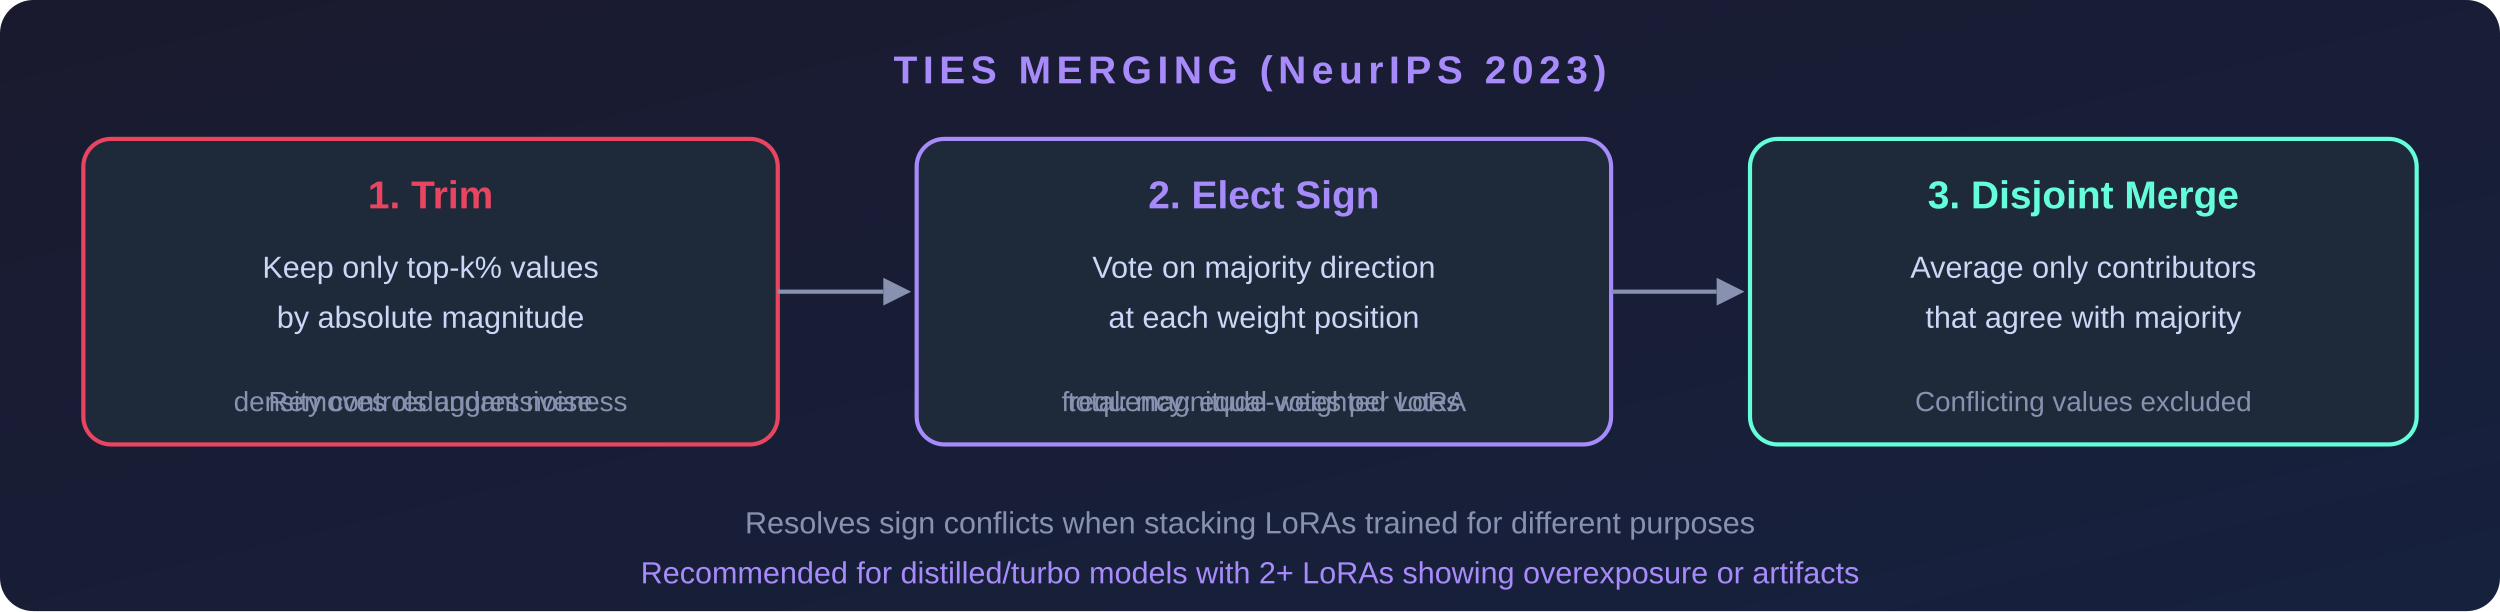
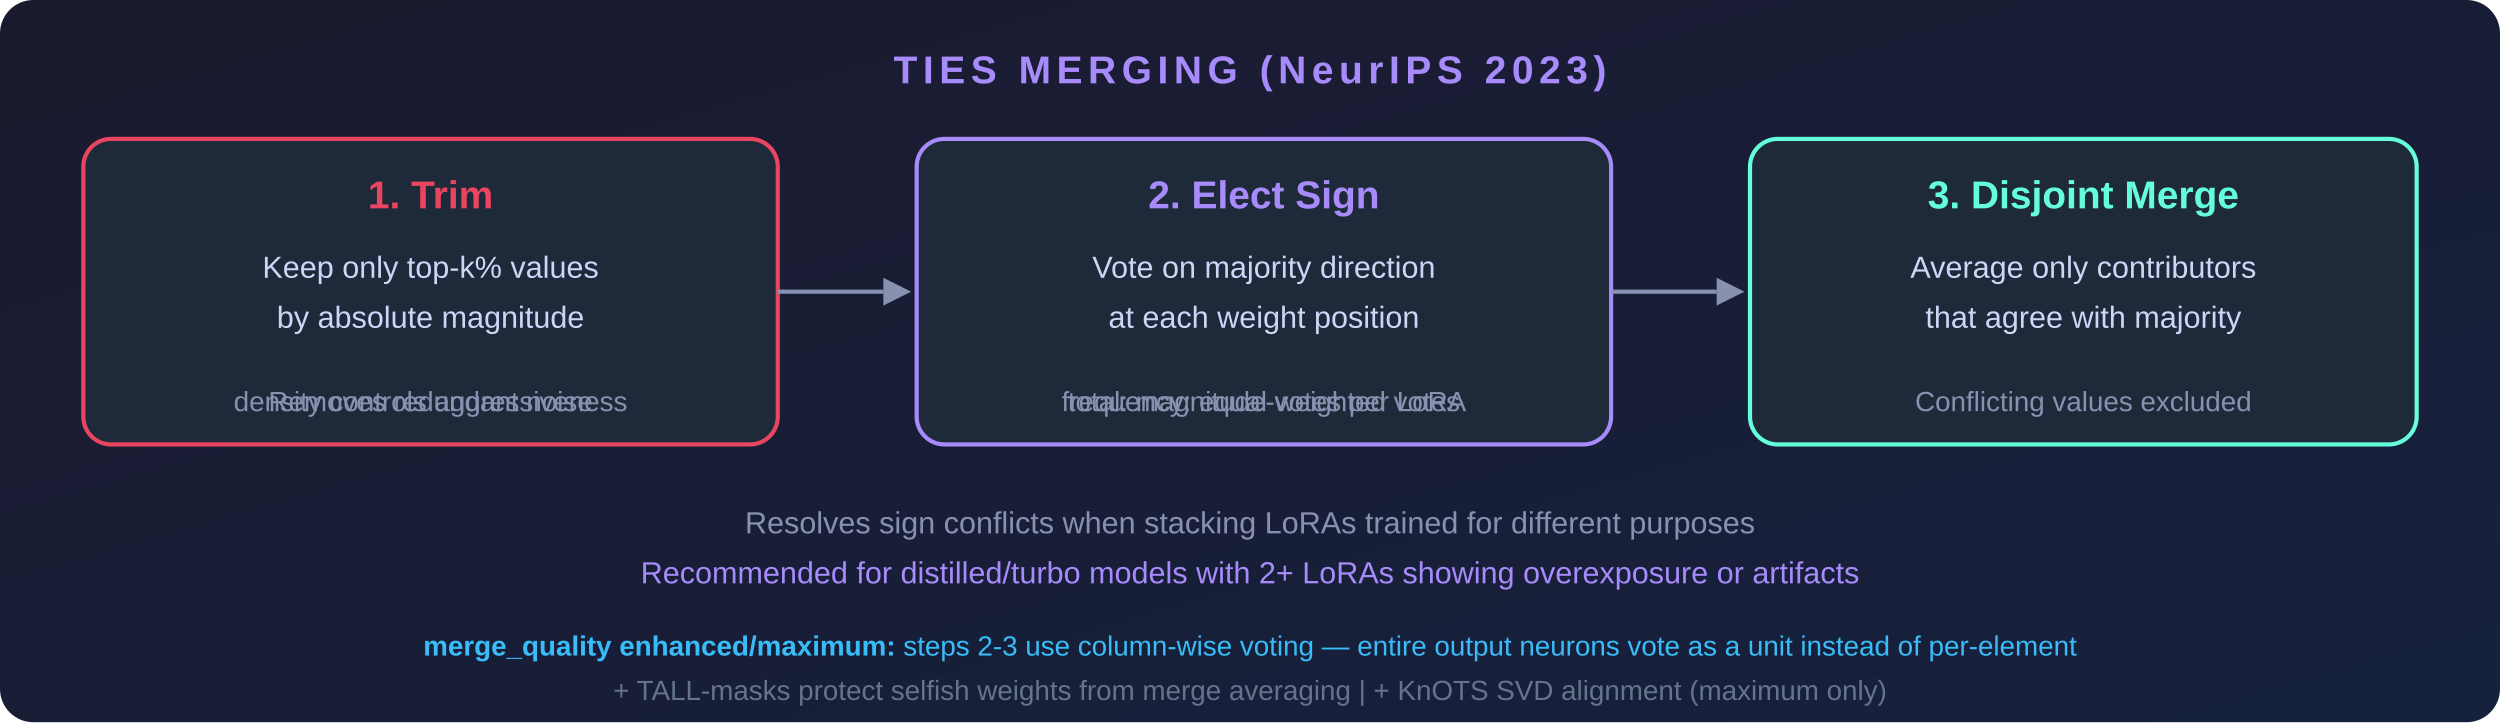
- <svg xmlns="http://www.w3.org/2000/svg" viewBox="0 0 900 220">
+ <svg xmlns="http://www.w3.org/2000/svg" viewBox="0 0 900 260">
  <defs>
    <linearGradient id="tbg" x1="0%" y1="0%" x2="100%" y2="100%">
      <stop offset="0%" style="stop-color:#1a1a2e" />
      <stop offset="100%" style="stop-color:#16213e" />
    </linearGradient>
  </defs>
-   <rect width="900" height="220" rx="12" fill="url(#tbg)" />
+   <rect width="900" height="260" rx="12" fill="url(#tbg)" />
  <text x="450" y="30" font-family="Segoe UI, Arial, sans-serif" font-size="14" fill="#a78bfa" text-anchor="middle" font-weight="700" letter-spacing="2">TIES MERGING (NeurIPS 2023)</text>
  <rect x="30" y="50" width="250" height="110" rx="10" fill="#1e2a3a" stroke="#e94560" stroke-width="1.5" />
  <text x="155" y="75" font-family="Segoe UI, Arial, sans-serif" font-size="14" fill="#e94560" text-anchor="middle" font-weight="700">1. Trim</text>
  <text x="155" y="100" font-family="Segoe UI, Arial, sans-serif" font-size="11" fill="#ccd6f6" text-anchor="middle">Keep only top-k% values</text>
  <text x="155" y="118" font-family="Segoe UI, Arial, sans-serif" font-size="11" fill="#ccd6f6" text-anchor="middle">by absolute magnitude</text>
  <text x="155" y="148" font-family="Segoe UI, Arial, sans-serif" font-size="10" fill="#8892b0" text-anchor="middle">Removes redundant noise</text>
  <text x="155" y="148" font-family="Segoe UI, Arial, sans-serif" font-size="10" fill="#8892b0" text-anchor="middle">density controls aggressiveness</text>
  <line x1="280" y1="105" x2="318" y2="105" stroke="#8892b0" stroke-width="1.5" />
  <polygon points="318,100 328,105 318,110" fill="#8892b0" />
  <rect x="330" y="50" width="250" height="110" rx="10" fill="#1e2a3a" stroke="#a78bfa" stroke-width="1.5" />
  <text x="455" y="75" font-family="Segoe UI, Arial, sans-serif" font-size="14" fill="#a78bfa" text-anchor="middle" font-weight="700">2. Elect Sign</text>
  <text x="455" y="100" font-family="Segoe UI, Arial, sans-serif" font-size="11" fill="#ccd6f6" text-anchor="middle">Vote on majority direction</text>
  <text x="455" y="118" font-family="Segoe UI, Arial, sans-serif" font-size="11" fill="#ccd6f6" text-anchor="middle">at each weight position</text>
  <text x="455" y="148" font-family="Segoe UI, Arial, sans-serif" font-size="10" fill="#8892b0" text-anchor="middle">frequency: equal votes per LoRA</text>
  <text x="455" y="148" font-family="Segoe UI, Arial, sans-serif" font-size="10" fill="#8892b0" text-anchor="middle">total: magnitude-weighted votes</text>
  <line x1="580" y1="105" x2="618" y2="105" stroke="#8892b0" stroke-width="1.5" />
  <polygon points="618,100 628,105 618,110" fill="#8892b0" />
  <rect x="630" y="50" width="240" height="110" rx="10" fill="#1e2a3a" stroke="#64ffda" stroke-width="1.5" />
  <text x="750" y="75" font-family="Segoe UI, Arial, sans-serif" font-size="14" fill="#64ffda" text-anchor="middle" font-weight="700">3. Disjoint Merge</text>
  <text x="750" y="100" font-family="Segoe UI, Arial, sans-serif" font-size="11" fill="#ccd6f6" text-anchor="middle">Average only contributors</text>
  <text x="750" y="118" font-family="Segoe UI, Arial, sans-serif" font-size="11" fill="#ccd6f6" text-anchor="middle">that agree with majority</text>
  <text x="750" y="148" font-family="Segoe UI, Arial, sans-serif" font-size="10" fill="#8892b0" text-anchor="middle">Conflicting values excluded</text>
  <text x="450" y="192" font-family="Segoe UI, Arial, sans-serif" font-size="11" fill="#8892b0" text-anchor="middle">Resolves sign conflicts when stacking LoRAs trained for different purposes</text>
  <text x="450" y="210" font-family="Segoe UI, Arial, sans-serif" font-size="11" fill="#a78bfa" text-anchor="middle">Recommended for distilled/turbo models with 2+ LoRAs showing overexposure or artifacts</text>
+   <text x="450" y="236" font-family="Segoe UI, Arial, sans-serif" font-size="10" fill="#38bdf8" text-anchor="middle">
+     <tspan font-weight="600">merge_quality enhanced/maximum:</tspan> steps 2-3 use column-wise voting — entire output neurons vote as a unit instead of per-element
+   </text>
+   <text x="450" y="252" font-family="Segoe UI, Arial, sans-serif" font-size="10" fill="#64748b" text-anchor="middle">+ TALL-masks protect selfish weights from merge averaging  |  + KnOTS SVD alignment (maximum only)</text>
</svg>
